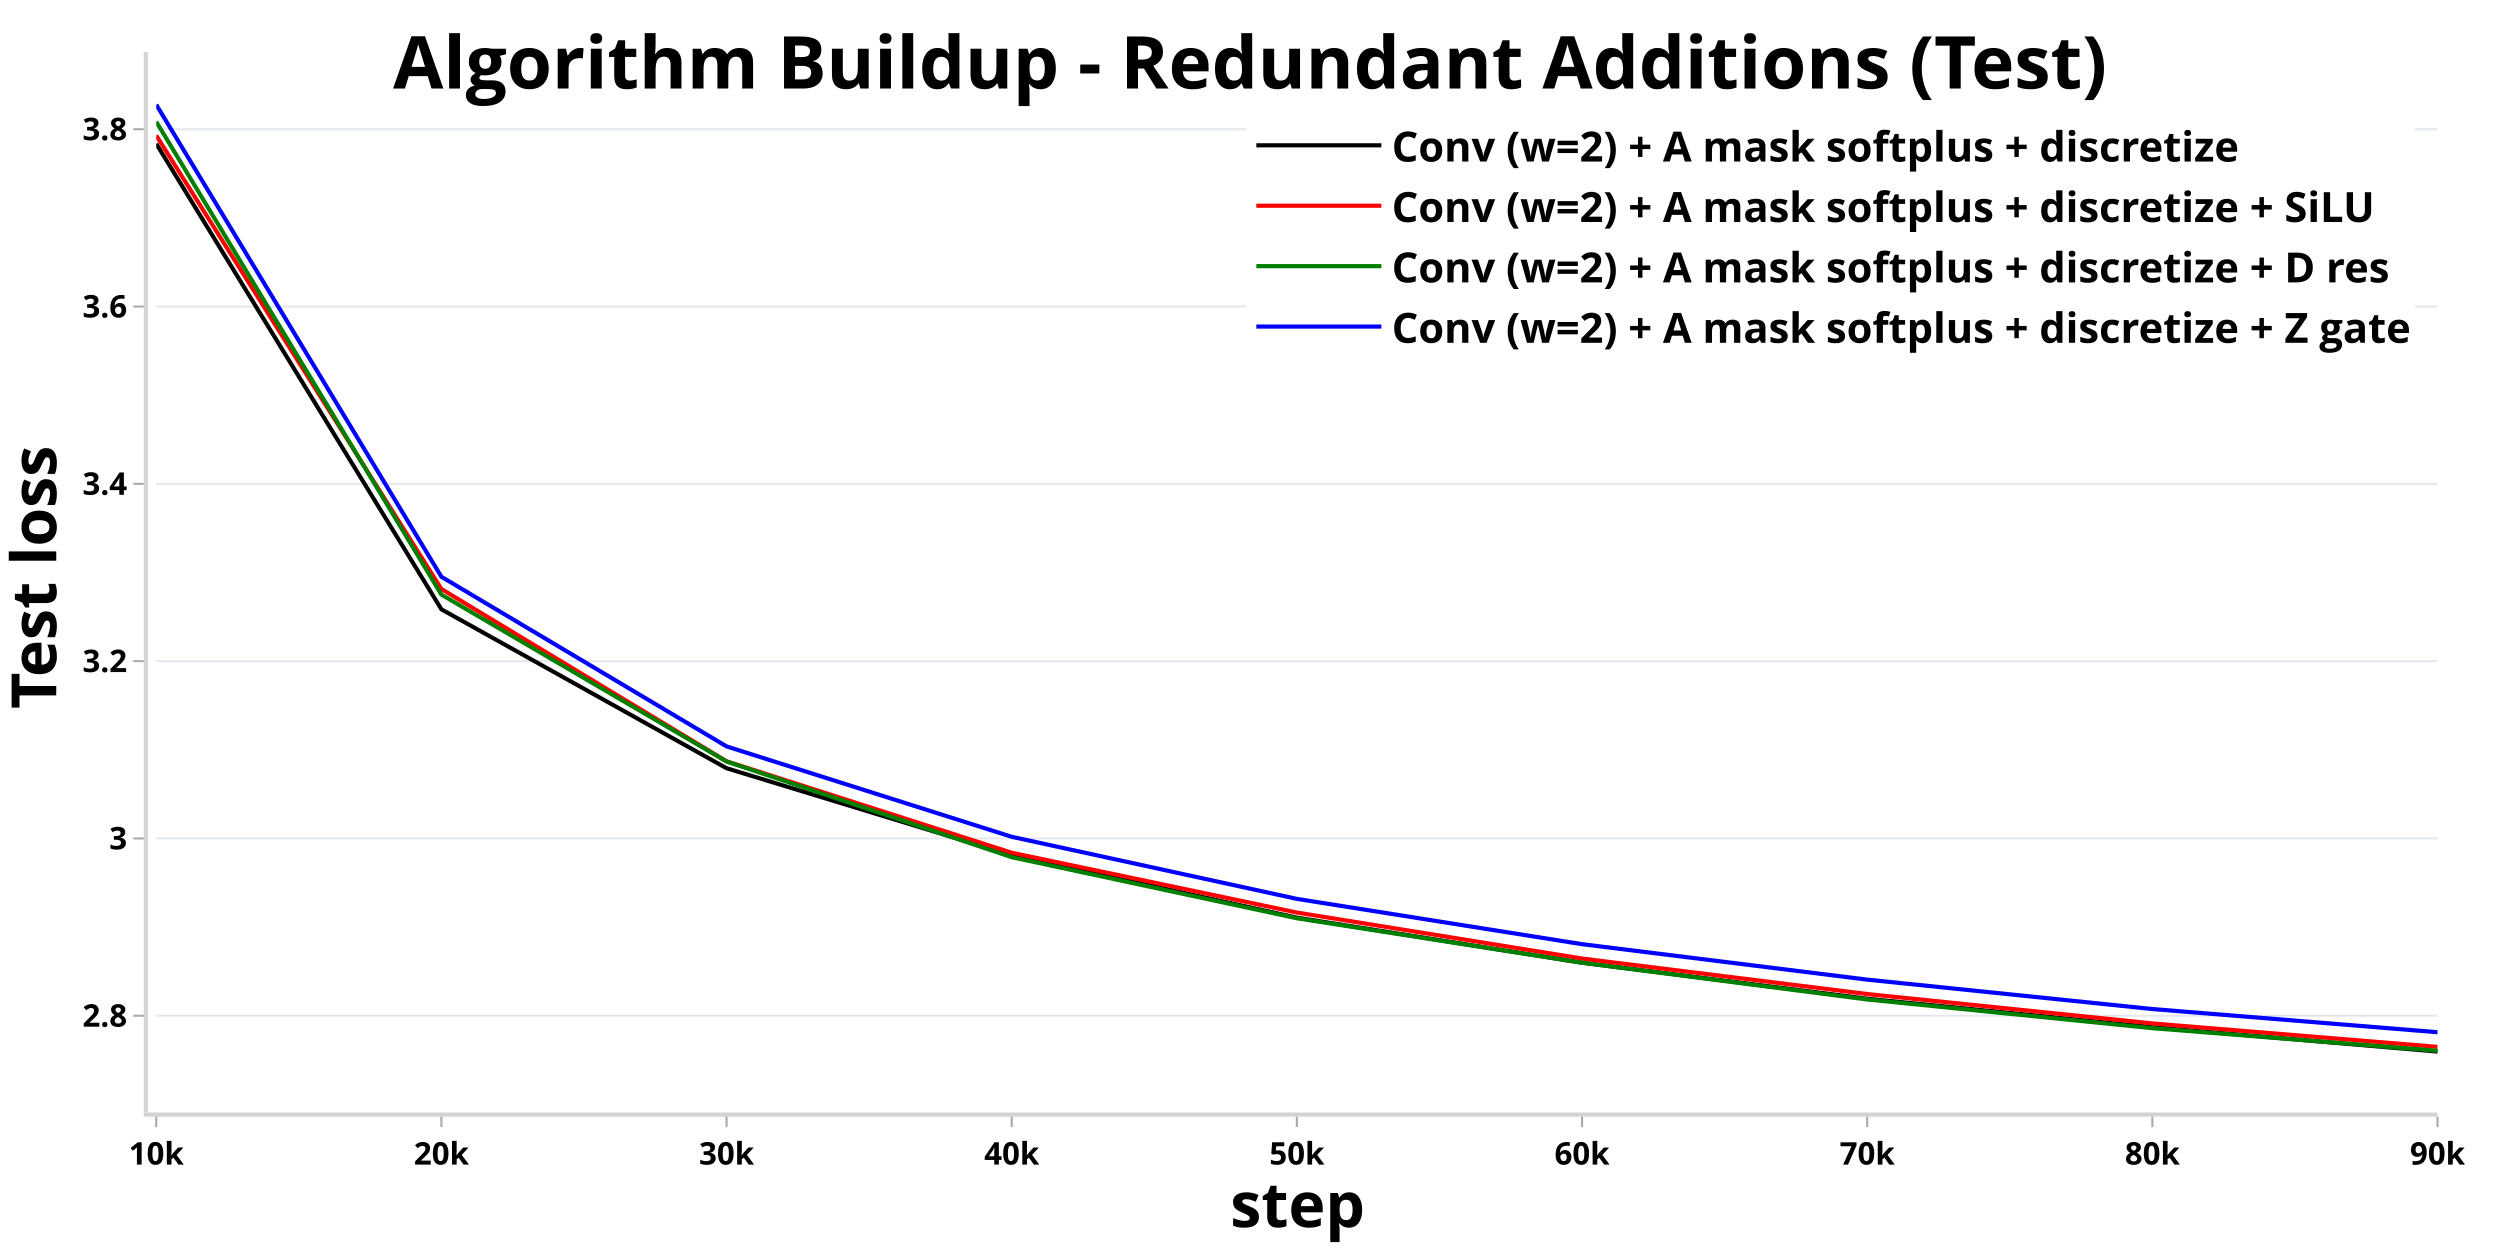
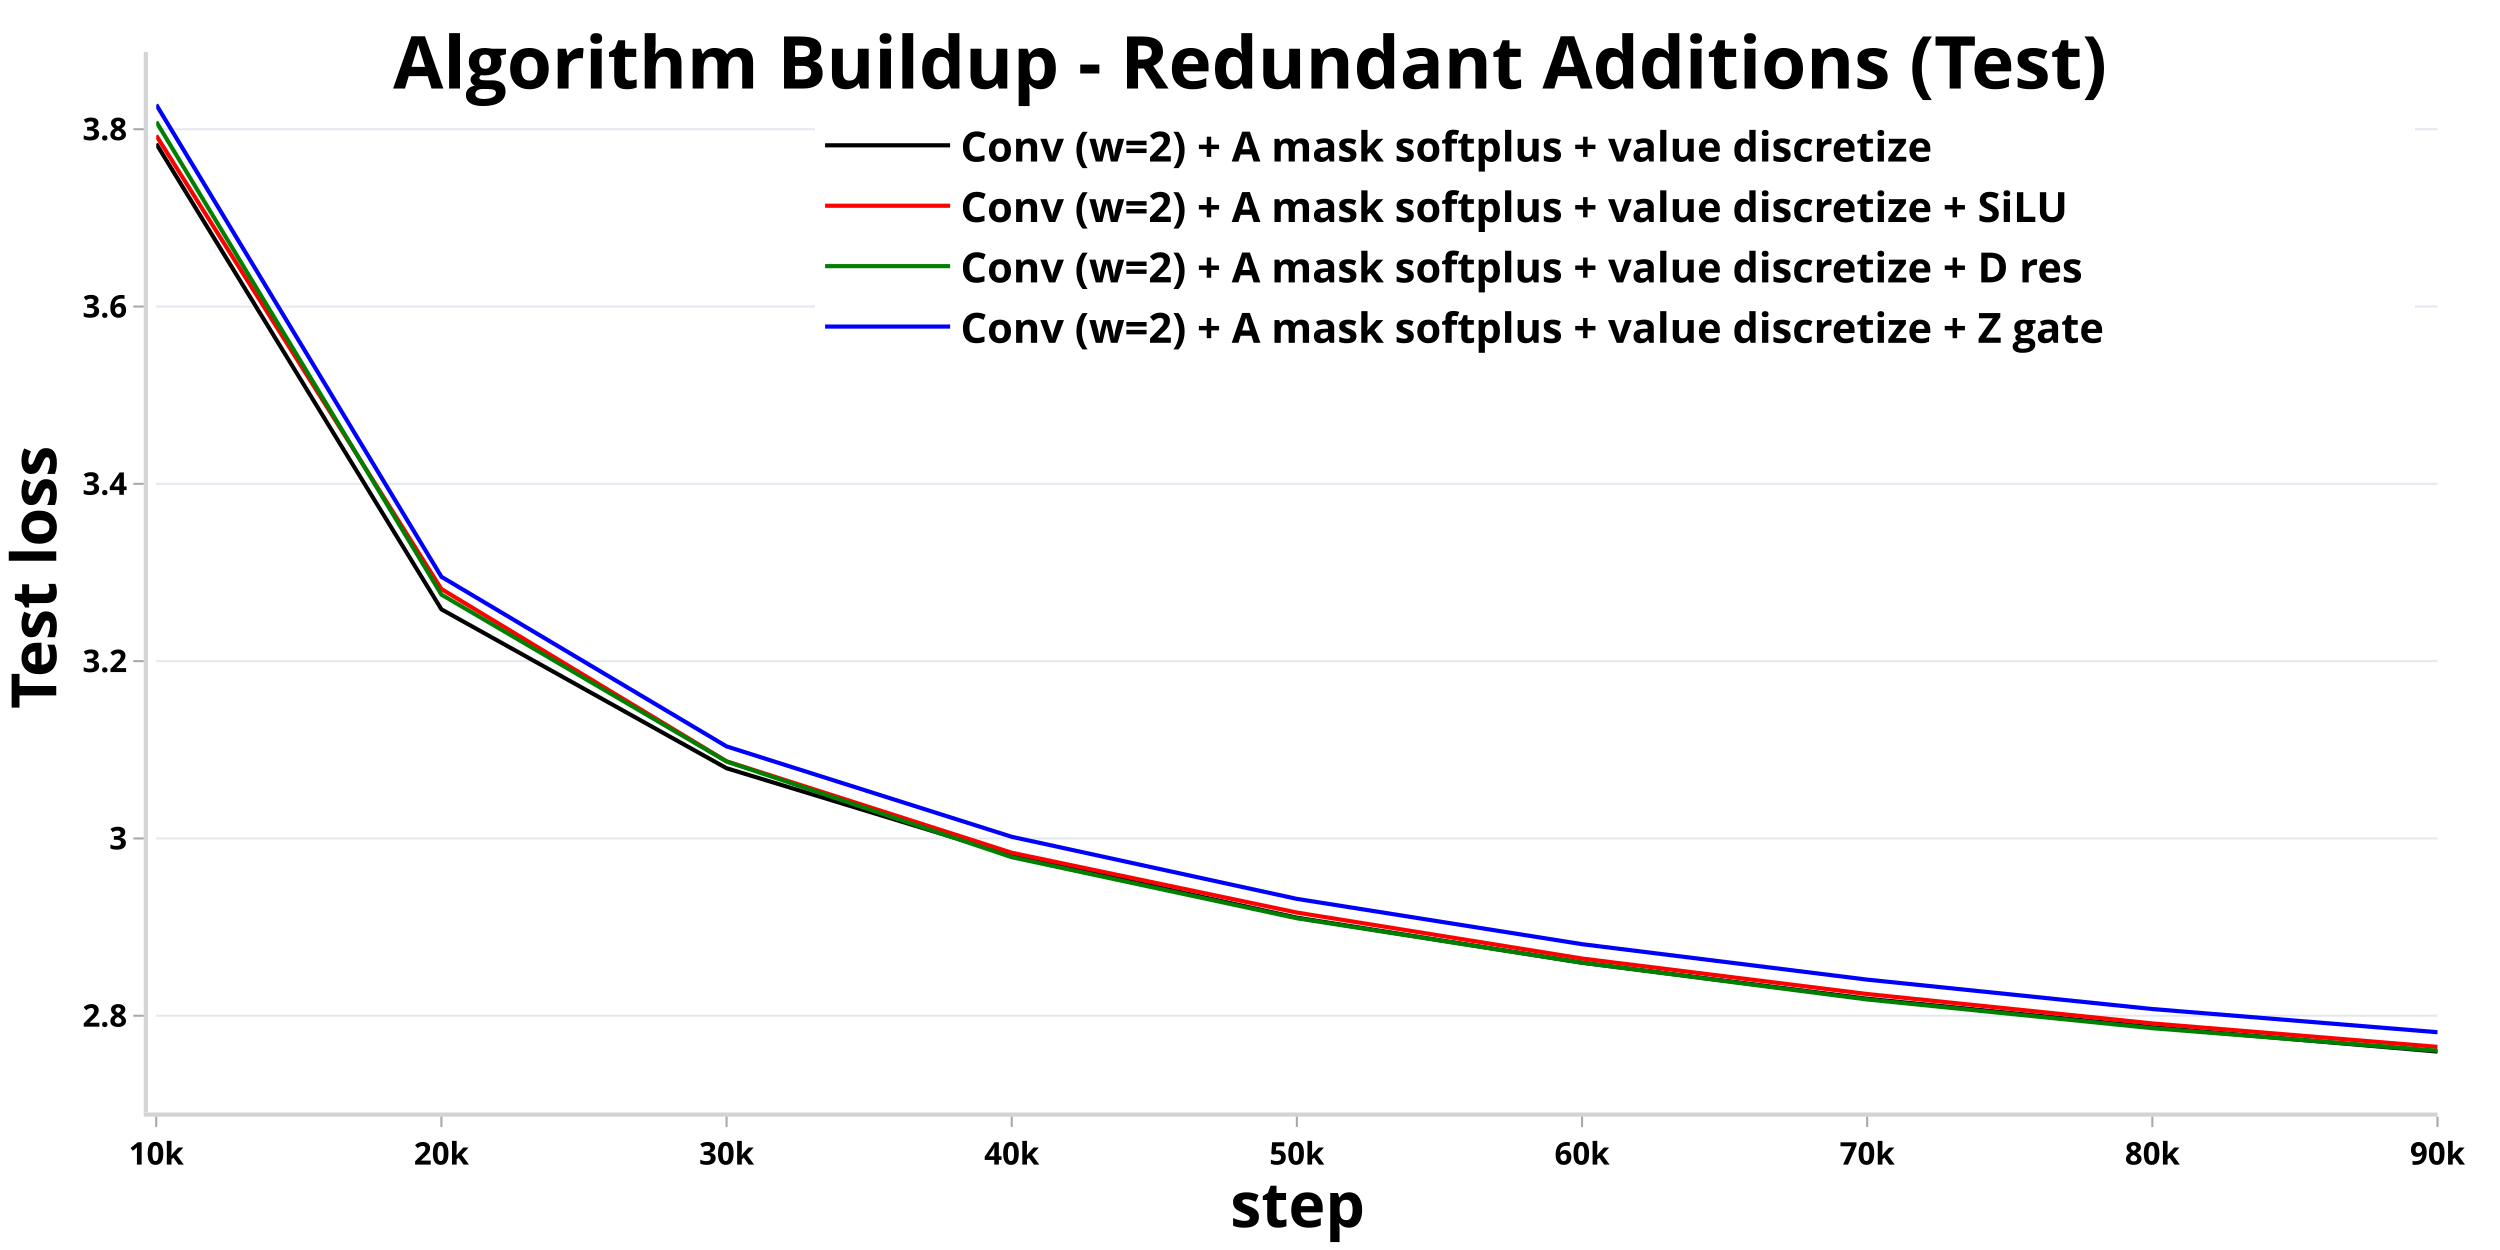
<svg xmlns="http://www.w3.org/2000/svg" class="main-svg" width="1200" height="600" style="" viewBox="0 0 1200 600">
  <rect x="0" y="0" width="1200" height="600" style="fill: rgb(255, 255, 255); fill-opacity: 1;" />
-   <defs id="defs-a7d535">
+   <defs id="defs-a8ccf3">
    <g class="clips">
-       <clipPath id="clipa7d535xyplot" class="plotclip">
+       <clipPath id="clipa8ccf3xyplot" class="plotclip">
        <rect width="1095" height="505" />
      </clipPath>
-       <clipPath class="axesclip" id="clipa7d535x">
+       <clipPath class="axesclip" id="clipa8ccf3x">
        <rect x="75" y="0" width="1095" height="600" />
      </clipPath>
-       <clipPath class="axesclip" id="clipa7d535y">
+       <clipPath class="axesclip" id="clipa8ccf3y">
        <rect x="0" y="25" width="1200" height="505" />
      </clipPath>
-       <clipPath class="axesclip" id="clipa7d535xy">
+       <clipPath class="axesclip" id="clipa8ccf3xy">
        <rect x="75" y="25" width="1095" height="505" />
      </clipPath>
    </g>
    <g class="gradients" />
    <g class="patterns" />
  </defs>
  <g class="bglayer" />
  <g class="layer-below">
    <g class="imagelayer" />
    <g class="shapelayer" />
  </g>
  <g class="cartesianlayer">
    <g class="subplot xy">
      <g class="layer-subplot">
        <g class="shapelayer" />
        <g class="imagelayer" />
      </g>
      <g class="minor-gridlayer">
        <g class="x" />
        <g class="y" />
      </g>
      <g class="gridlayer">
        <g class="x" />
        <g class="y">
          <path class="ygrid crisp" transform="translate(0,487.56)" d="M75,0h1095" style="stroke: rgb(229, 232, 239); stroke-opacity: 1; stroke-width: 1px;" />
          <path class="ygrid crisp" transform="translate(0,402.45)" d="M75,0h1095" style="stroke: rgb(229, 232, 239); stroke-opacity: 1; stroke-width: 1px;" />
          <path class="ygrid crisp" transform="translate(0,317.35)" d="M75,0h1095" style="stroke: rgb(229, 232, 239); stroke-opacity: 1; stroke-width: 1px;" />
          <path class="ygrid crisp" transform="translate(0,232.24)" d="M75,0h1095" style="stroke: rgb(229, 232, 239); stroke-opacity: 1; stroke-width: 1px;" />
          <path class="ygrid crisp" transform="translate(0,147.14)" d="M75,0h1095" style="stroke: rgb(229, 232, 239); stroke-opacity: 1; stroke-width: 1px;" />
          <path class="ygrid crisp" transform="translate(0,62.03)" d="M75,0h1095" style="stroke: rgb(229, 232, 239); stroke-opacity: 1; stroke-width: 1px;" />
        </g>
      </g>
      <g class="zerolinelayer" />
      <g class="layer-between">
        <g class="shapelayer" />
        <g class="imagelayer" />
      </g>
      <path class="xlines-below" />
      <path class="ylines-below" />
      <g class="overlines-below" />
      <g class="xaxislayer-below" />
      <g class="yaxislayer-below" />
      <g class="overaxes-below" />
      <g class="overplot">
-         <g class="xy" transform="translate(75,25)" clip-path="url(#clipa7d535xyplot)">
+         <g class="xy" transform="translate(75,25)" clip-path="url(#clipa8ccf3xyplot)">
          <g class="scatterlayer mlayer">
-             <g class="trace scatter trace650b3e" style="stroke-miterlimit: 2; opacity: 1;">
+             <g class="trace scatter trace7200ca" style="stroke-miterlimit: 2; opacity: 1;">
              <g class="fills" />
              <g class="errorbars" />
              <g class="lines">
                <path class="js-line" d="M0,44L136.88,267.48L273.75,343.76L410.63,385.52L547.5,415.48L684.38,437.1L821.25,454.39L958.13,468.08L1095,479.75" style="vector-effect: none; fill: none; stroke: rgb(0, 0, 0); stroke-opacity: 1; stroke-width: 2px; opacity: 1;" />
              </g>
              <g class="points" />
              <g class="text" />
            </g>
-             <g class="trace scatter trace725dd2" style="stroke-miterlimit: 2; opacity: 1;">
+             <g class="trace scatter tracee743f7" style="stroke-miterlimit: 2; opacity: 1;">
              <g class="fills" />
              <g class="errorbars" />
              <g class="lines">
                <path class="js-line" d="M0,40.05L136.88,257.74L273.75,340.43L410.63,384.32L547.5,413.03L684.38,435.1L821.25,452.14L958.13,466.25L1095,477.51" style="vector-effect: none; fill: none; stroke: rgb(255, 0, 0); stroke-opacity: 1; stroke-width: 2px; opacity: 1;" />
              </g>
              <g class="points" />
              <g class="text" />
            </g>
-             <g class="trace scatter tracef94c6d" style="stroke-miterlimit: 2; opacity: 1;">
+             <g class="trace scatter trace0a532e" style="stroke-miterlimit: 2; opacity: 1;">
              <g class="fills" />
              <g class="errorbars" />
              <g class="lines">
                <path class="js-line" d="M0,33.43L136.88,260.43L273.75,340.53L410.63,386.46L547.5,415.77L684.38,437.11L821.25,454.75L958.13,468.53L1095,479.37" style="vector-effect: none; fill: none; stroke: rgb(0, 128, 0); stroke-opacity: 1; stroke-width: 2px; opacity: 1;" />
              </g>
              <g class="points" />
              <g class="text" />
            </g>
-             <g class="trace scatter traceb069a7" style="stroke-miterlimit: 2; opacity: 1;">
+             <g class="trace scatter trace00b1cc" style="stroke-miterlimit: 2; opacity: 1;">
              <g class="fills" />
              <g class="errorbars" />
              <g class="lines">
                <path class="js-line" d="M0,25.25L136.88,251.86L273.75,333.28L410.63,376.67L547.5,406.47L684.38,428.21L821.25,445.23L958.13,459.34L1095,470.47" style="vector-effect: none; fill: none; stroke: rgb(0, 0, 255); stroke-opacity: 1; stroke-width: 2px; opacity: 1;" />
              </g>
              <g class="points" />
              <g class="text" />
            </g>
          </g>
        </g>
      </g>
      <g class="zerolinelayer-above" />
      <path class="xlines-above crisp" d="M69,535H1170" style="fill: none; stroke-width: 2px; stroke: rgb(211, 211, 211); stroke-opacity: 1;" />
      <path class="ylines-above crisp" d="M70,25V534" style="fill: none; stroke-width: 2px; stroke: rgb(211, 211, 211); stroke-opacity: 1;" />
      <g class="overlines-above" />
      <g class="xaxislayer-above">
        <path class="xtick ticks crisp" d="M0,536v5" transform="translate(75,0)" style="stroke: rgb(169, 169, 169); stroke-opacity: 1; stroke-width: 1px;" />
        <path class="xtick ticks crisp" d="M0,536v5" transform="translate(211.88,0)" style="stroke: rgb(169, 169, 169); stroke-opacity: 1; stroke-width: 1px;" />
        <path class="xtick ticks crisp" d="M0,536v5" transform="translate(348.75,0)" style="stroke: rgb(169, 169, 169); stroke-opacity: 1; stroke-width: 1px;" />
        <path class="xtick ticks crisp" d="M0,536v5" transform="translate(485.63,0)" style="stroke: rgb(169, 169, 169); stroke-opacity: 1; stroke-width: 1px;" />
        <path class="xtick ticks crisp" d="M0,536v5" transform="translate(622.5,0)" style="stroke: rgb(169, 169, 169); stroke-opacity: 1; stroke-width: 1px;" />
        <path class="xtick ticks crisp" d="M0,536v5" transform="translate(759.38,0)" style="stroke: rgb(169, 169, 169); stroke-opacity: 1; stroke-width: 1px;" />
        <path class="xtick ticks crisp" d="M0,536v5" transform="translate(896.25,0)" style="stroke: rgb(169, 169, 169); stroke-opacity: 1; stroke-width: 1px;" />
        <path class="xtick ticks crisp" d="M0,536v5" transform="translate(1033.13,0)" style="stroke: rgb(169, 169, 169); stroke-opacity: 1; stroke-width: 1px;" />
        <path class="xtick ticks crisp" d="M0,536v5" transform="translate(1170,0)" style="stroke: rgb(169, 169, 169); stroke-opacity: 1; stroke-width: 1px;" />
        <g class="xtick">
          <text text-anchor="middle" x="0" y="559" transform="translate(75,0)" style="font-family: 'Open Sans', verdana, arial, sans-serif; font-size: 15px; fill: rgb(0, 0, 0); fill-opacity: 1; font-weight: bold; white-space: pre;">10k</text>
        </g>
        <g class="xtick">
          <text text-anchor="middle" x="0" y="559" style="font-family: 'Open Sans', verdana, arial, sans-serif; font-size: 15px; fill: rgb(0, 0, 0); fill-opacity: 1; font-weight: bold; white-space: pre;" transform="translate(211.88,0)">20k</text>
        </g>
        <g class="xtick">
          <text text-anchor="middle" x="0" y="559" style="font-family: 'Open Sans', verdana, arial, sans-serif; font-size: 15px; fill: rgb(0, 0, 0); fill-opacity: 1; font-weight: bold; white-space: pre;" transform="translate(348.75,0)">30k</text>
        </g>
        <g class="xtick">
          <text text-anchor="middle" x="0" y="559" style="font-family: 'Open Sans', verdana, arial, sans-serif; font-size: 15px; fill: rgb(0, 0, 0); fill-opacity: 1; font-weight: bold; white-space: pre;" transform="translate(485.63,0)">40k</text>
        </g>
        <g class="xtick">
          <text text-anchor="middle" x="0" y="559" style="font-family: 'Open Sans', verdana, arial, sans-serif; font-size: 15px; fill: rgb(0, 0, 0); fill-opacity: 1; font-weight: bold; white-space: pre;" transform="translate(622.5,0)">50k</text>
        </g>
        <g class="xtick">
          <text text-anchor="middle" x="0" y="559" style="font-family: 'Open Sans', verdana, arial, sans-serif; font-size: 15px; fill: rgb(0, 0, 0); fill-opacity: 1; font-weight: bold; white-space: pre;" transform="translate(759.38,0)">60k</text>
        </g>
        <g class="xtick">
          <text text-anchor="middle" x="0" y="559" style="font-family: 'Open Sans', verdana, arial, sans-serif; font-size: 15px; fill: rgb(0, 0, 0); fill-opacity: 1; font-weight: bold; white-space: pre;" transform="translate(896.25,0)">70k</text>
        </g>
        <g class="xtick">
          <text text-anchor="middle" x="0" y="559" style="font-family: 'Open Sans', verdana, arial, sans-serif; font-size: 15px; fill: rgb(0, 0, 0); fill-opacity: 1; font-weight: bold; white-space: pre;" transform="translate(1033.13,0)">80k</text>
        </g>
        <g class="xtick">
          <text text-anchor="middle" x="0" y="559" style="font-family: 'Open Sans', verdana, arial, sans-serif; font-size: 15px; fill: rgb(0, 0, 0); fill-opacity: 1; font-weight: bold; white-space: pre;" transform="translate(1170,0)">90k</text>
        </g>
      </g>
      <g class="yaxislayer-above">
        <path class="ytick ticks crisp" d="M69,0h-5" transform="translate(0,487.56)" style="stroke: rgb(169, 169, 169); stroke-opacity: 1; stroke-width: 1px;" />
        <path class="ytick ticks crisp" d="M69,0h-5" transform="translate(0,402.45)" style="stroke: rgb(169, 169, 169); stroke-opacity: 1; stroke-width: 1px;" />
        <path class="ytick ticks crisp" d="M69,0h-5" transform="translate(0,317.35)" style="stroke: rgb(169, 169, 169); stroke-opacity: 1; stroke-width: 1px;" />
        <path class="ytick ticks crisp" d="M69,0h-5" transform="translate(0,232.24)" style="stroke: rgb(169, 169, 169); stroke-opacity: 1; stroke-width: 1px;" />
        <path class="ytick ticks crisp" d="M69,0h-5" transform="translate(0,147.14)" style="stroke: rgb(169, 169, 169); stroke-opacity: 1; stroke-width: 1px;" />
        <path class="ytick ticks crisp" d="M69,0h-5" transform="translate(0,62.03)" style="stroke: rgb(169, 169, 169); stroke-opacity: 1; stroke-width: 1px;" />
        <g class="ytick">
          <text text-anchor="end" x="61" y="5.25" transform="translate(0,487.56)" style="font-family: 'Open Sans', verdana, arial, sans-serif; font-size: 15px; fill: rgb(0, 0, 0); fill-opacity: 1; font-weight: bold; white-space: pre;">2.8</text>
        </g>
        <g class="ytick">
          <text text-anchor="end" x="61" y="5.25" style="font-family: 'Open Sans', verdana, arial, sans-serif; font-size: 15px; fill: rgb(0, 0, 0); fill-opacity: 1; font-weight: bold; white-space: pre;" transform="translate(0,402.45)">3</text>
        </g>
        <g class="ytick">
          <text text-anchor="end" x="61" y="5.25" style="font-family: 'Open Sans', verdana, arial, sans-serif; font-size: 15px; fill: rgb(0, 0, 0); fill-opacity: 1; font-weight: bold; white-space: pre;" transform="translate(0,317.35)">3.2</text>
        </g>
        <g class="ytick">
          <text text-anchor="end" x="61" y="5.25" style="font-family: 'Open Sans', verdana, arial, sans-serif; font-size: 15px; fill: rgb(0, 0, 0); fill-opacity: 1; font-weight: bold; white-space: pre;" transform="translate(0,232.24)">3.4</text>
        </g>
        <g class="ytick">
          <text text-anchor="end" x="61" y="5.25" style="font-family: 'Open Sans', verdana, arial, sans-serif; font-size: 15px; fill: rgb(0, 0, 0); fill-opacity: 1; font-weight: bold; white-space: pre;" transform="translate(0,147.14)">3.6</text>
        </g>
        <g class="ytick">
          <text text-anchor="end" x="61" y="5.25" style="font-family: 'Open Sans', verdana, arial, sans-serif; font-size: 15px; fill: rgb(0, 0, 0); fill-opacity: 1; font-weight: bold; white-space: pre;" transform="translate(0,62.03)">3.8</text>
        </g>
      </g>
      <g class="overaxes-above" />
    </g>
  </g>
  <g class="polarlayer" />
  <g class="smithlayer" />
  <g class="ternarylayer" />
  <g class="geolayer" />
  <g class="funnelarealayer" />
  <g class="pielayer" />
  <g class="iciclelayer" />
  <g class="treemaplayer" />
  <g class="sunburstlayer" />
  <g class="glimages" />
-   <defs id="topdefs-a7d535">
+   <defs id="topdefs-a8ccf3">
    <g class="clips" />
-     <clipPath id="legenda7d535">
-       <rect width="561" height="126" x="0" y="0" />
+     <clipPath id="legenda8ccf3">
+       <rect width="768" height="126" x="0" y="0" />
    </clipPath>
  </defs>
  <g class="layer-above">
    <g class="imagelayer" />
    <g class="shapelayer" />
  </g>
  <g class="infolayer">
-     <g class="legend" pointer-events="all" transform="translate(598.05,50.25)">
-       <rect class="bg" shape-rendering="crispEdges" style="stroke: rgb(68, 68, 68); stroke-opacity: 1; fill: rgb(255, 255, 255); fill-opacity: 1; stroke-width: 0px;" width="561" height="126" x="0" y="0" />
-       <g class="scrollbox" transform="" clip-path="url(#legenda7d535)">
+     <g class="legend" pointer-events="all" transform="translate(391.05,50.25)">
+       <rect class="bg" shape-rendering="crispEdges" style="stroke: rgb(68, 68, 68); stroke-opacity: 1; fill: rgb(255, 255, 255); fill-opacity: 1; stroke-width: 0px;" width="768" height="126" x="0" y="0" />
+       <g class="scrollbox" transform="" clip-path="url(#legenda8ccf3)">
        <g class="groups">
          <g class="traces" transform="translate(0,19.5)" style="opacity: 1;">
-             <text class="legendtext" text-anchor="start" x="70" y="7.8" style="font-family: 'Open Sans', verdana, arial, sans-serif; font-size: 20px; fill: rgb(0, 0, 0); fill-opacity: 1; font-weight: bold; white-space: pre;">Conv (w=2) + A mask softplus + discretize </text>
+             <text class="legendtext" text-anchor="start" x="70" y="7.8" style="font-family: 'Open Sans', verdana, arial, sans-serif; font-size: 20px; fill: rgb(0, 0, 0); fill-opacity: 1; font-weight: bold; white-space: pre;">Conv (w=2) + A mask softplus + value discretize                       </text>
            <g class="layers" style="opacity: 1;">
              <g class="legendfill" />
              <g class="legendlines">
                <path class="js-line" d="M5,0h60" style="fill: none; stroke: rgb(0, 0, 0); stroke-opacity: 1; stroke-width: 2px;" />
              </g>
              <g class="legendsymbols">
                <g class="legendpoints" />
              </g>
            </g>
-             <rect class="legendtoggle" x="0" y="-14.5" width="555.344" height="29" style="fill: rgb(0, 0, 0); fill-opacity: 0;" />
+             <rect class="legendtoggle" x="0" y="-14.5" width="762.062" height="29" style="fill: rgb(0, 0, 0); fill-opacity: 0;" />
          </g>
          <g class="traces" transform="translate(0,48.5)" style="opacity: 1;">
-             <text class="legendtext" text-anchor="start" x="70" y="7.8" style="font-family: 'Open Sans', verdana, arial, sans-serif; font-size: 20px; fill: rgb(0, 0, 0); fill-opacity: 1; font-weight: bold; white-space: pre;">Conv (w=2) + A mask softplus + discretize + SiLU </text>
+             <text class="legendtext" text-anchor="start" x="70" y="7.8" style="font-family: 'Open Sans', verdana, arial, sans-serif; font-size: 20px; fill: rgb(0, 0, 0); fill-opacity: 1; font-weight: bold; white-space: pre;">Conv (w=2) + A mask softplus + value discretize + SiLU                           </text>
            <g class="layers" style="opacity: 1;">
              <g class="legendfill" />
              <g class="legendlines">
                <path class="js-line" d="M5,0h60" style="fill: none; stroke: rgb(255, 0, 0); stroke-opacity: 1; stroke-width: 2px;" />
              </g>
              <g class="legendsymbols">
                <g class="legendpoints" />
              </g>
            </g>
-             <rect class="legendtoggle" x="0" y="-14.5" width="555.344" height="29" style="fill: rgb(0, 0, 0); fill-opacity: 0;" />
+             <rect class="legendtoggle" x="0" y="-14.5" width="762.062" height="29" style="fill: rgb(0, 0, 0); fill-opacity: 0;" />
          </g>
          <g class="traces" transform="translate(0,77.5)" style="opacity: 1;">
-             <text class="legendtext" text-anchor="start" x="70" y="7.8" style="font-family: 'Open Sans', verdana, arial, sans-serif; font-size: 20px; fill: rgb(0, 0, 0); fill-opacity: 1; font-weight: bold; white-space: pre;">Conv (w=2) + A mask softplus + discretize + D res </text>
+             <text class="legendtext" text-anchor="start" x="70" y="7.8" style="font-family: 'Open Sans', verdana, arial, sans-serif; font-size: 20px; fill: rgb(0, 0, 0); fill-opacity: 1; font-weight: bold; white-space: pre;">Conv (w=2) + A mask softplus + value discretize + D res                           </text>
            <g class="layers" style="opacity: 1;">
              <g class="legendfill" />
              <g class="legendlines">
                <path class="js-line" d="M5,0h60" style="fill: none; stroke: rgb(0, 128, 0); stroke-opacity: 1; stroke-width: 2px;" />
              </g>
              <g class="legendsymbols">
                <g class="legendpoints" />
              </g>
            </g>
-             <rect class="legendtoggle" x="0" y="-14.5" width="555.344" height="29" style="fill: rgb(0, 0, 0); fill-opacity: 0;" />
+             <rect class="legendtoggle" x="0" y="-14.5" width="762.062" height="29" style="fill: rgb(0, 0, 0); fill-opacity: 0;" />
          </g>
          <g class="traces" transform="translate(0,106.5)" style="opacity: 1;">
-             <text class="legendtext" text-anchor="start" x="70" y="7.8" style="font-family: 'Open Sans', verdana, arial, sans-serif; font-size: 20px; fill: rgb(0, 0, 0); fill-opacity: 1; font-weight: bold; white-space: pre;">Conv (w=2) + A mask softplus + discretize + Z gate </text>
+             <text class="legendtext" text-anchor="start" x="70" y="7.8" style="font-family: 'Open Sans', verdana, arial, sans-serif; font-size: 20px; fill: rgb(0, 0, 0); fill-opacity: 1; font-weight: bold; white-space: pre;">Conv (w=2) + A mask softplus + value discretize + Z gate                            </text>
            <g class="layers" style="opacity: 1;">
              <g class="legendfill" />
              <g class="legendlines">
                <path class="js-line" d="M5,0h60" style="fill: none; stroke: rgb(0, 0, 255); stroke-opacity: 1; stroke-width: 2px;" />
              </g>
              <g class="legendsymbols">
                <g class="legendpoints" />
              </g>
            </g>
-             <rect class="legendtoggle" x="0" y="-14.5" width="555.344" height="29" style="fill: rgb(0, 0, 0); fill-opacity: 0;" />
+             <rect class="legendtoggle" x="0" y="-14.5" width="762.062" height="29" style="fill: rgb(0, 0, 0); fill-opacity: 0;" />
          </g>
        </g>
      </g>
      <rect class="scrollbar" rx="20" ry="3" width="0" height="0" style="fill: rgb(128, 139, 164); fill-opacity: 1;" x="0" y="0" />
    </g>
    <g class="g-gtitle">
      <text class="gtitle" x="600" y="18" text-anchor="middle" dy="0.7em" style="opacity: 1; font-family: 'Open Sans', verdana, arial, sans-serif; font-size: 35px; fill: rgb(0, 0, 0); fill-opacity: 1; font-weight: bold; white-space: pre;">Algorithm Buildup - Redundant Additions (Test)</text>
    </g>
    <g class="g-xtitle" />
    <g class="g-ytitle" />
    <g class="annotation" data-index="0" style="opacity: 1;">
      <g class="annotation-text-g" transform="rotate(0,622.5,578.5)">
        <g class="cursor-pointer" transform="translate(590,560)">
          <rect class="bg" x="0.5" y="0.5" width="65" height="36" style="stroke-width: 1px; stroke: rgb(0, 0, 0); stroke-opacity: 0; fill: rgb(0, 0, 0); fill-opacity: 0;" />
          <text class="annotation-text" text-anchor="middle" x="32.844" y="29" style="font-family: 'Open Sans', verdana, arial, sans-serif; font-size: 30px; fill: rgb(0, 0, 0); fill-opacity: 1; font-weight: bold; white-space: pre;">step</text>
        </g>
      </g>
    </g>
    <g class="annotation" data-index="1" style="opacity: 1;">
      <g class="annotation-text-g" transform="rotate(-90,16.5,277.5)">
        <g class="cursor-pointer" transform="translate(-49,259)">
          <rect class="bg" x="0.5" y="0.5" width="131" height="36" style="stroke-width: 1px; stroke: rgb(0, 0, 0); stroke-opacity: 0; fill: rgb(0, 0, 0); fill-opacity: 0;" />
          <text class="annotation-text" text-anchor="middle" x="65.914" y="29" style="font-family: 'Open Sans', verdana, arial, sans-serif; font-size: 30px; fill: rgb(0, 0, 0); fill-opacity: 1; font-weight: bold; white-space: pre;">Test loss</text>
        </g>
      </g>
    </g>
  </g>
</svg>
